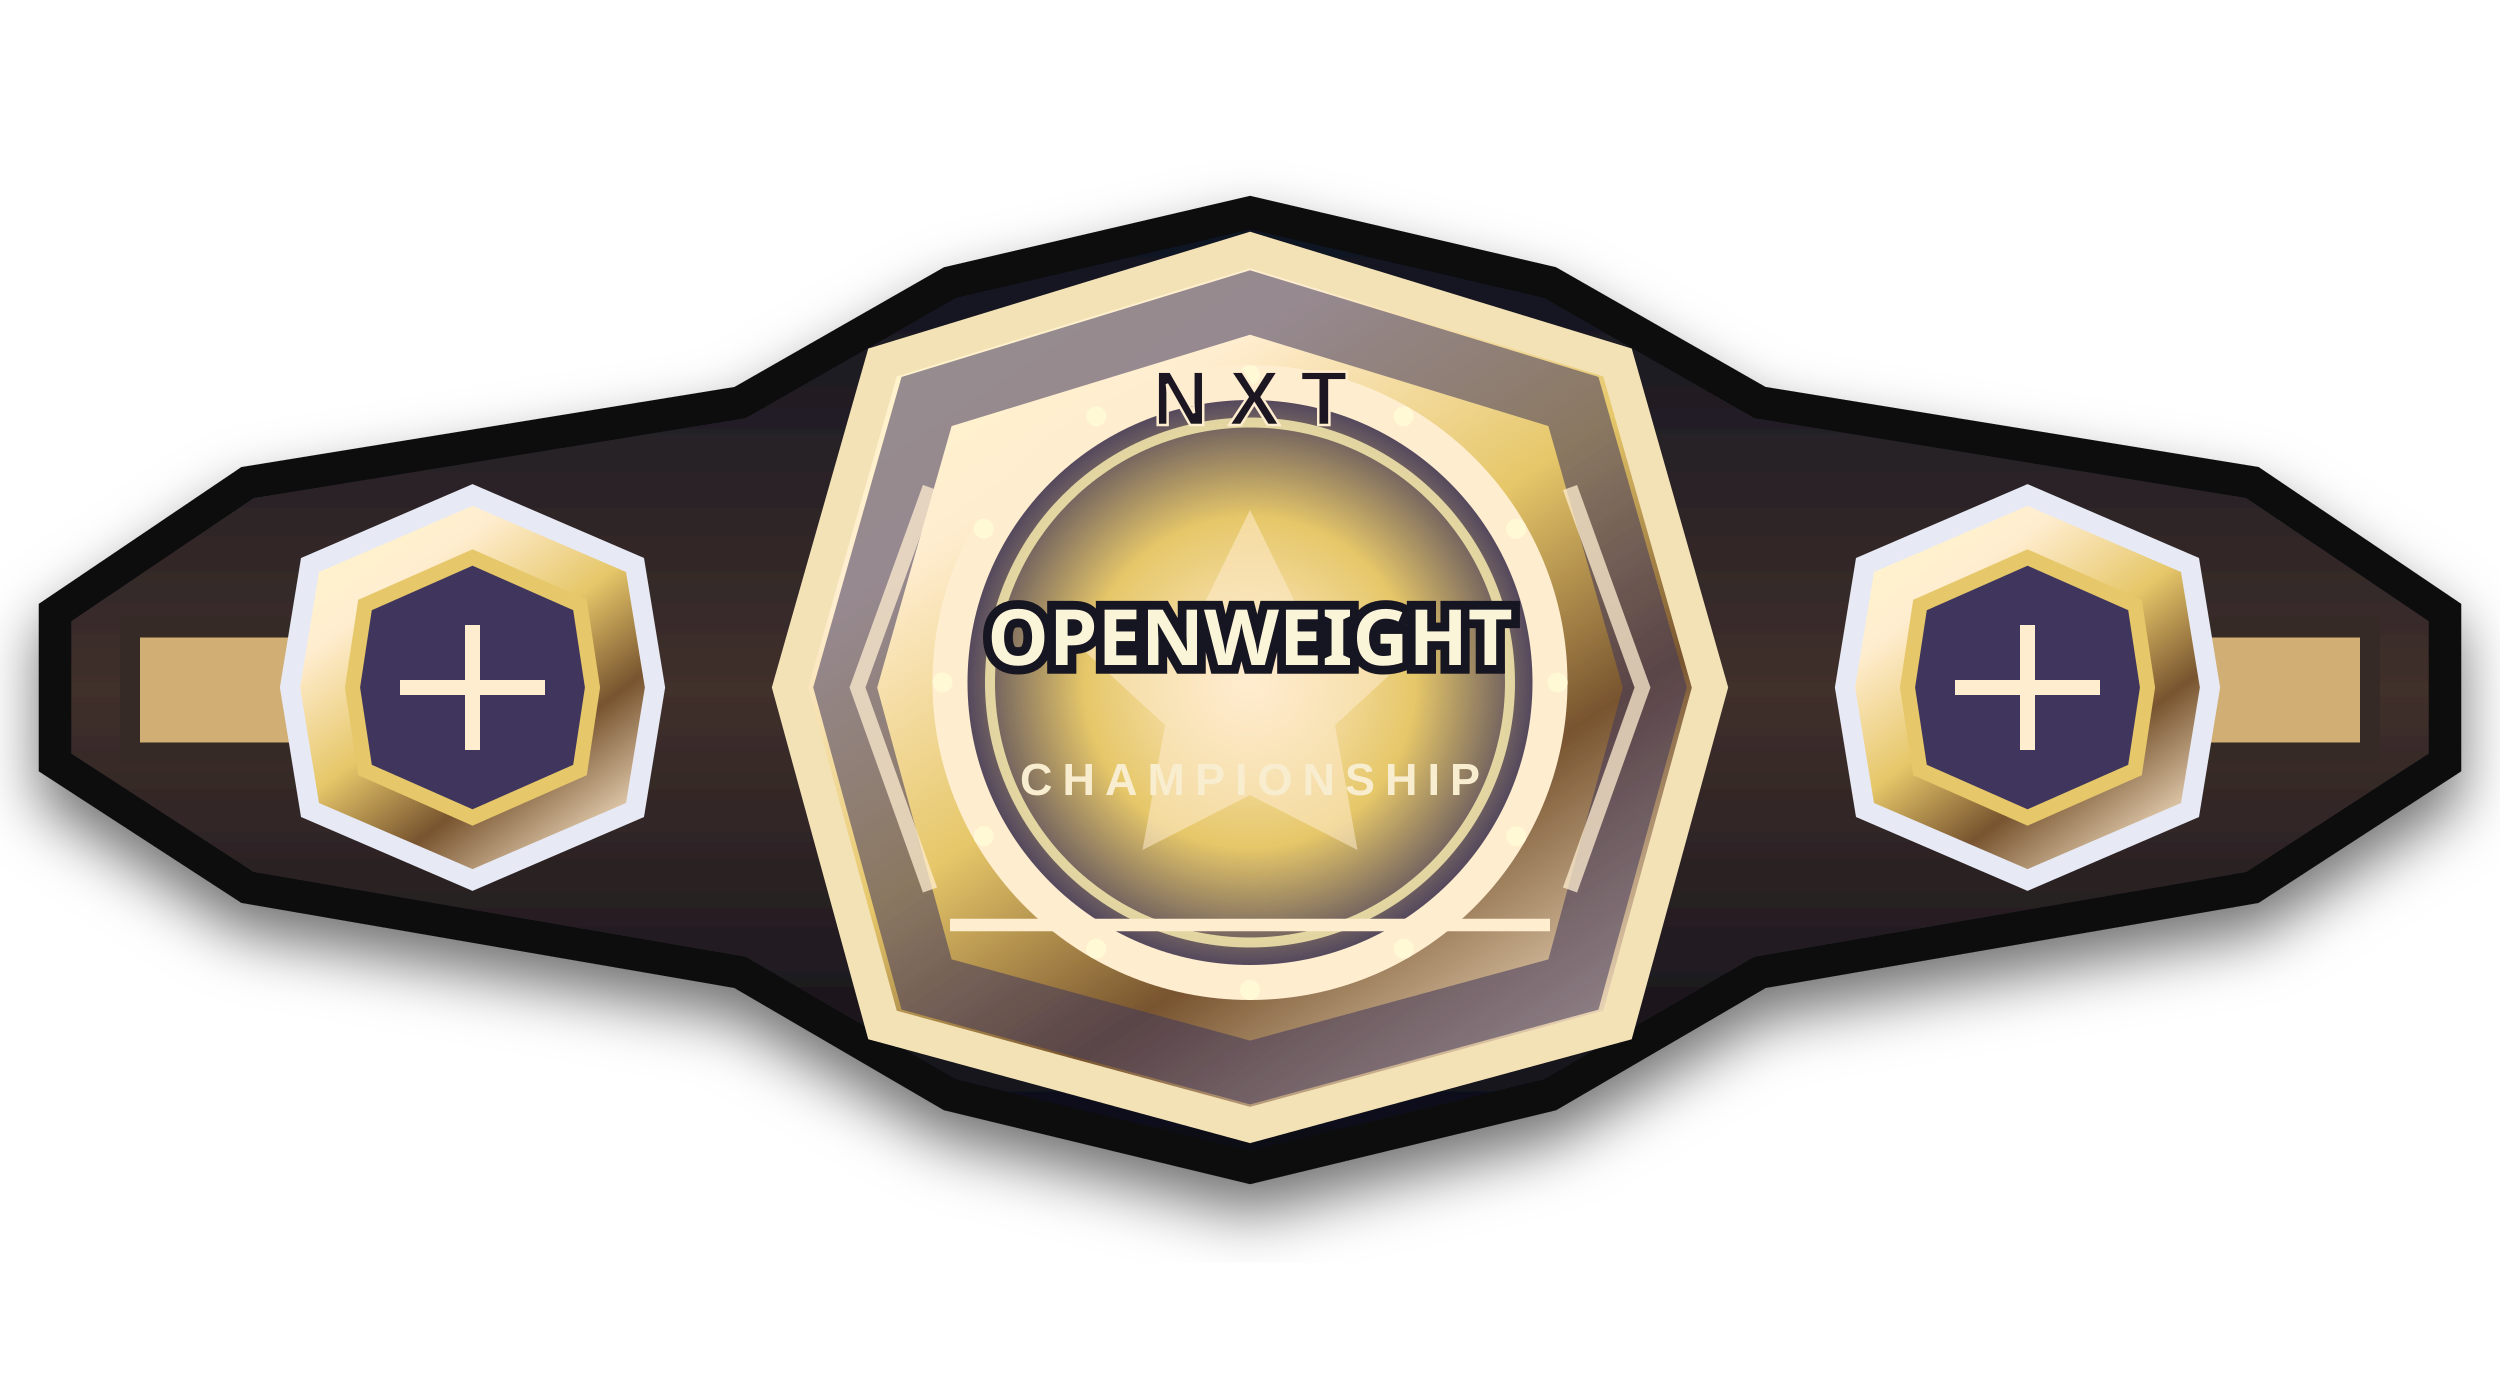
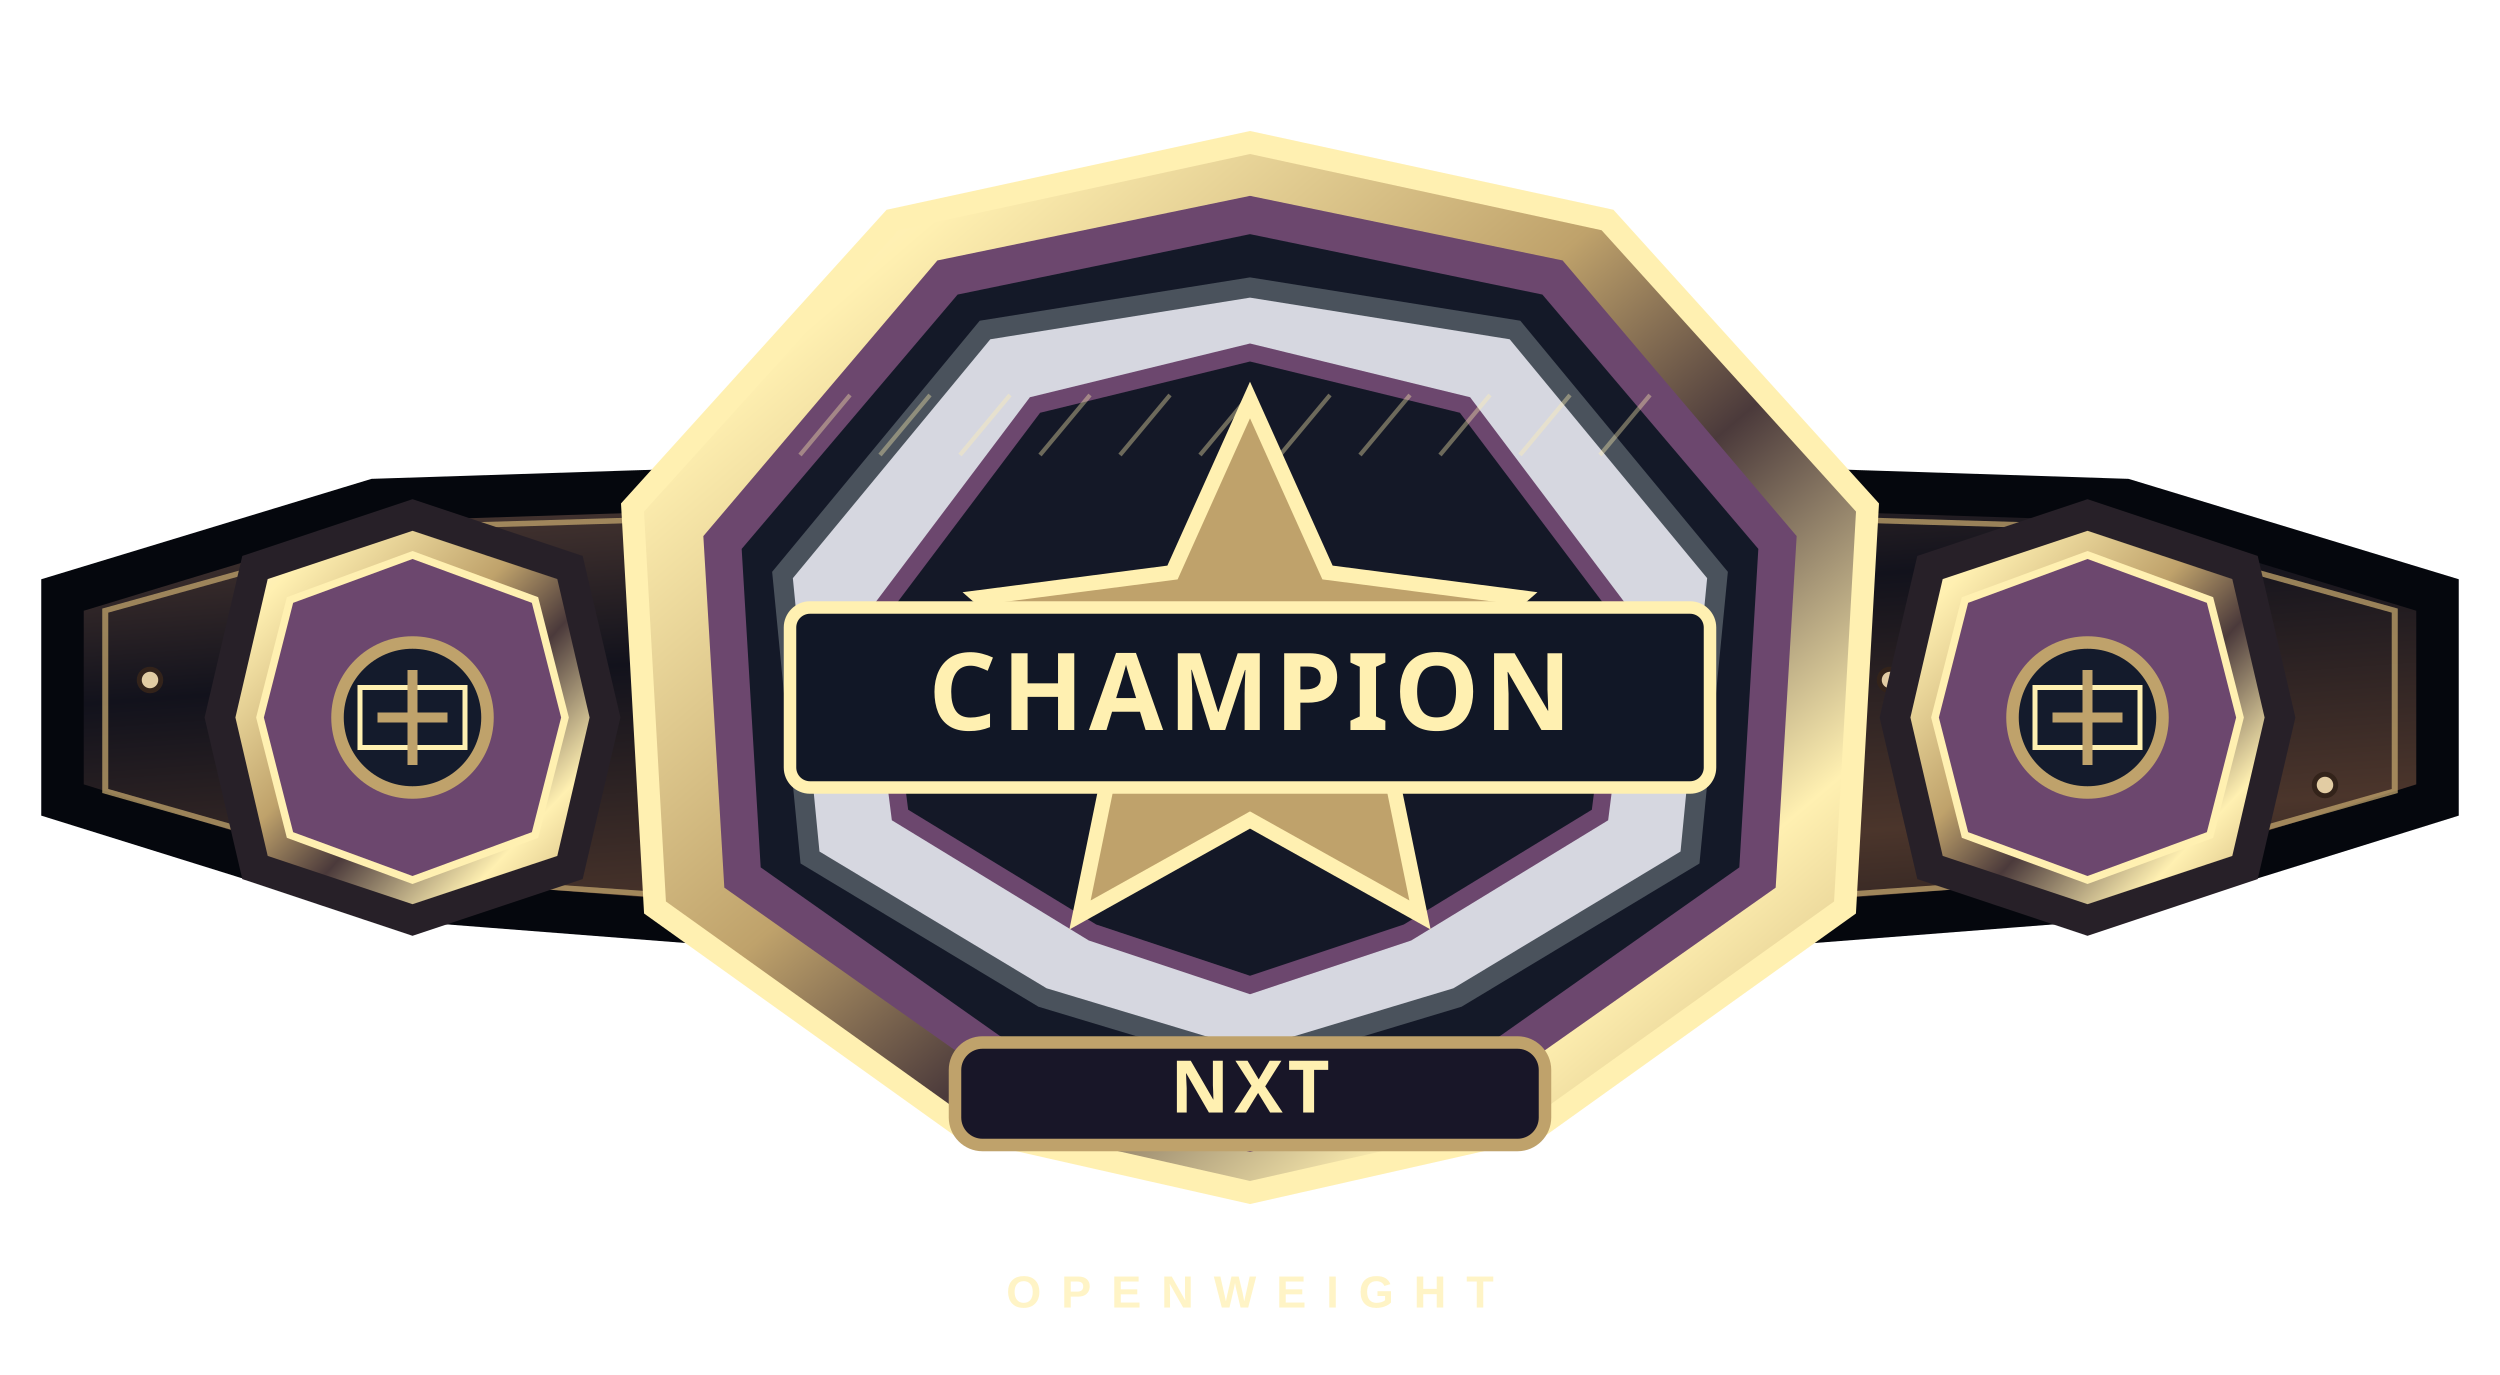
- <svg xmlns="http://www.w3.org/2000/svg" viewBox="0 0 1000 550" width="1000" height="550" role="img" aria-label="NXT OPENWEIGHT championship belt art">
+ <svg xmlns="http://www.w3.org/2000/svg" width="1000" height="550" viewBox="0 0 1000 550" role="img" aria-label="NXT DIVISION CHAMPIONSHIP illustration">
  <defs>
-     <linearGradient id="leather" x1="0" y1="0" x2="0" y2="1">
-       <stop stop-color="#0d1220" />
-       <stop offset=".5" stop-color="#40302b" />
-       <stop offset="1" stop-color="#090c18" />
+     <linearGradient id="leather" x1="0" x2=".2" y1="0" y2="1">
+       <stop stop-color="#151323" />
+       <stop offset=".25" stop-color="#4b3832" />
+       <stop offset=".46" stop-color="#12121c" />
+       <stop offset=".75" stop-color="#4b352b" />
+       <stop offset="1" stop-color="#111017" />
    </linearGradient>
-     <linearGradient id="gold" x1=".1" y1="0" x2=".8" y2="1">
-       <stop stop-color="#fff7c9" />
-       <stop offset=".25" stop-color="#ffedd0" />
-       <stop offset=".5" stop-color="#e6c769" />
-       <stop offset=".72" stop-color="#78542f" />
-       <stop offset="1" stop-color="#ffedd0" />
+     <linearGradient id="metal" x1="0" x2="1" y1="0" y2="1">
+       <stop stop-color="#fbf5df" />
+       <stop offset=".16" stop-color="#fff0b1" />
+       <stop offset=".43" stop-color="#bfa26b" />
+       <stop offset=".58" stop-color="#4b3a3b" />
+       <stop offset=".79" stop-color="#fff0b1" />
+       <stop offset="1" stop-color="#bfa26b" />
    </linearGradient>
-     <radialGradient id="face">
-       <stop stop-color="#ffedd0" />
-       <stop offset=".55" stop-color="#e6c769" />
-       <stop offset="1" stop-color="#3f365b" />
+     <radialGradient id="plate">
+       <stop stop-color="#fff0b1" />
+       <stop offset=".4" stop-color="#bfa26b" />
+       <stop offset=".78" stop-color="#6c476e" />
+       <stop offset="1" stop-color="#252436" />
    </radialGradient>
-     <filter id="shadow">
-       <feDropShadow dx="0" dy="12" stdDeviation="12" flood-opacity=".55" />
-     </filter>
  </defs>
-   <g filter="url(#shadow)">
-     <path d="M22 245 99 193 296 161 380 113 500 85 620 113 704 161 901 193 978 245 978 305 901 355 704 389 620 438 500 467 380 438 296 389 99 355 22 305Z" fill="url(#leather)" stroke="#07090c" stroke-width="13" />
-     <path d="M52 251h92v50H52zM856 251h92v50h-92z" fill="#d1ae73" stroke="#342b25" stroke-width="8" />
-     <g transform="translate(189 275)">
-       <path d="M0-77L65 -49 73 0 65 49 0 77 -65 49 -73 0 -65 -49Z" fill="url(#gold)" stroke="#e7e9f4" stroke-width="8" />
-       <path d="M0 -52L43 -33 48 0 43 33 0 52 -43 33 -48 0 -43 -33Z" fill="#3f365b" stroke="#e6c769" stroke-width="6" />
-       <path d="M-29 0H29M0-25V25" stroke="#ffedd0" stroke-width="6" />
-     </g>
-     <g transform="translate(811 275)">
-       <path d="M0-77L65 -49 73 0 65 49 0 77 -65 49 -73 0 -65 -49Z" fill="url(#gold)" stroke="#e7e9f4" stroke-width="8" />
-       <path d="M0 -52L43 -33 48 0 43 33 0 52 -43 33 -48 0 -43 -33Z" fill="#3f365b" stroke="#e6c769" stroke-width="6" />
-       <path d="M-29 0H29M0-25V25" stroke="#ffedd0" stroke-width="6" />
-     </g>
-     <path d="M500 100L647 145 684 275 647 410 500 450 353 410 316 275 353 145Z" fill="url(#gold)" stroke="#f4e2b7" stroke-width="14" />
-     <path d="M500 100L647 145 684 275 647 410 500 450 353 410 316 275 353 145Z" fill="none" stroke="#3f365b" stroke-width="28" opacity=".55" transform="translate(500 275) scale(.88) translate(-500 -275)" />
-     <circle cx="500" cy="273" r="120" fill="url(#face)" stroke="#ffedd0" stroke-width="14" />
-     <circle cx="500" cy="273" r="104" fill="none" stroke="#fff3b2" stroke-width="4" opacity=".8" />
-     <circle cx="623.0" cy="273.0" r="4" fill="#fff9d6" />
-     <circle cx="606.5" cy="334.5" r="4" fill="#fff9d6" />
-     <circle cx="561.5" cy="379.5" r="4" fill="#fff9d6" />
-     <circle cx="500.0" cy="396.0" r="4" fill="#fff9d6" />
-     <circle cx="438.5" cy="379.5" r="4" fill="#fff9d6" />
-     <circle cx="393.5" cy="334.5" r="4" fill="#fff9d6" />
-     <circle cx="377.0" cy="273.0" r="4" fill="#fff9d6" />
-     <circle cx="393.5" cy="211.5" r="4" fill="#fff9d6" />
-     <circle cx="438.5" cy="166.5" r="4" fill="#fff9d6" />
-     <circle cx="500.0" cy="150.0" r="4" fill="#fff9d6" />
-     <circle cx="561.5" cy="166.5" r="4" fill="#fff9d6" />
-     <circle cx="606.5" cy="211.5" r="4" fill="#fff9d6" />
-     <path d="M500 204l22 45 49 7 -37 34 9 50 -43 -22 -43 22 9 -50 -37 -34 49 -7Z" fill="#ffedd0" opacity="0.53" />
-     <text x="500" y="170" text-anchor="middle" font-family="Arial,sans-serif" font-size="31" font-weight="900" letter-spacing="8" fill="#1c1820" stroke="#ffedd0" stroke-width="1">NXT</text>
-     <text x="500" y="266" text-anchor="middle" textLength="232" lengthAdjust="spacingAndGlyphs" font-family="Impact,'Arial Black',sans-serif" font-size="31" font-weight="1000" fill="#faf5d8" stroke="#191622" stroke-width="7" paint-order="stroke">OPENWEIGHT</text>
-     <text x="500" y="318" text-anchor="middle" font-family="Arial,sans-serif" font-size="18" font-weight="900" letter-spacing="4" fill="#f8edcf">CHAMPIONSHIP</text>
-     <path d="M380 370h240" stroke="#ffedd0" stroke-width="5" />
-     <path d="M372 195l-29 80 29 81M628 195l29 80 -29 81" fill="none" stroke="#ffedd0" stroke-width="6" opacity=".75" />
+   <path d="M25 238 150 200 304 195 391 133 500 118 609 133 696 195 850 200 975 238 975 320 850 359 696 371 609 449 500 460 391 449 304 371 150 359 25 320Z" fill="url(#leather)" stroke="#05070d" stroke-width="17" />
+   <path d="M25 238 150 200 304 195 391 133 500 118 609 133 696 195 850 200 975 238 975 320 850 359 696 371 609 449 500 460 391 449 304 371 150 359 25 320Z" fill="none" stroke="#bfa26b" stroke-width="2.5" opacity=".76" transform="translate(500 290) scale(.964 .88) translate(-500 -290)" />
+   <circle cx="60" cy="272" r="4.3" fill="#e2cca3" stroke="#33231a" stroke-width="2" />
+   <circle cx="118" cy="314" r="4.3" fill="#e2cca3" stroke="#33231a" stroke-width="2" />
+   <circle cx="176" cy="272" r="4.3" fill="#e2cca3" stroke="#33231a" stroke-width="2" />
+   <circle cx="234" cy="314" r="4.3" fill="#e2cca3" stroke="#33231a" stroke-width="2" />
+   <circle cx="292" cy="272" r="4.3" fill="#e2cca3" stroke="#33231a" stroke-width="2" />
+   <circle cx="350" cy="314" r="4.3" fill="#e2cca3" stroke="#33231a" stroke-width="2" />
+   <circle cx="408" cy="272" r="4.3" fill="#e2cca3" stroke="#33231a" stroke-width="2" />
+   <circle cx="466" cy="314" r="4.3" fill="#e2cca3" stroke="#33231a" stroke-width="2" />
+   <circle cx="524" cy="272" r="4.3" fill="#e2cca3" stroke="#33231a" stroke-width="2" />
+   <circle cx="582" cy="314" r="4.3" fill="#e2cca3" stroke="#33231a" stroke-width="2" />
+   <circle cx="640" cy="272" r="4.3" fill="#e2cca3" stroke="#33231a" stroke-width="2" />
+   <circle cx="698" cy="314" r="4.3" fill="#e2cca3" stroke="#33231a" stroke-width="2" />
+   <circle cx="756" cy="272" r="4.3" fill="#e2cca3" stroke="#33231a" stroke-width="2" />
+   <circle cx="814" cy="314" r="4.3" fill="#e2cca3" stroke="#33231a" stroke-width="2" />
+   <circle cx="872" cy="272" r="4.3" fill="#e2cca3" stroke="#33231a" stroke-width="2" />
+   <circle cx="930" cy="314" r="4.3" fill="#e2cca3" stroke="#33231a" stroke-width="2" />
+   <g transform="translate(165 287)">
+     <path d="M0 -81 63 -60 77 0 63 60 0 81 -63 60 -77 0 -63 -60Z" fill="url(#metal)" stroke="#272028" stroke-width="12" />
+     <path d="M0 -65 49 -47 61 0 49 47 0 65 -49 47 -61 0 -49 -47Z" fill="#6c476e" stroke="#fff0b1" stroke-width="3" />
+     <circle r="30" fill="#141b2c" stroke="#bfa26b" stroke-width="5" />
+     <path d="M-21 -12H21V12H-21Z" fill="none" stroke="#fff0b1" stroke-width="2" />
+     <path d="M0 -19V19M-14 0H14" stroke="#bfa26b" stroke-width="4" />
  </g>
+   <g transform="translate(835 287)">
+     <path d="M0 -81 63 -60 77 0 63 60 0 81 -63 60 -77 0 -63 -60Z" fill="url(#metal)" stroke="#272028" stroke-width="12" />
+     <path d="M0 -65 49 -47 61 0 49 47 0 65 -49 47 -61 0 -49 -47Z" fill="#6c476e" stroke="#fff0b1" stroke-width="3" />
+     <circle r="30" fill="#141b2c" stroke="#bfa26b" stroke-width="5" />
+     <path d="M-21 -12H21V12H-21Z" fill="none" stroke="#fff0b1" stroke-width="2" />
+     <path d="M0 -19V19M-14 0H14" stroke="#bfa26b" stroke-width="4" />
+   </g>
+   <path d="M500 57 643 88 747 203 738 363 615 451 500 477 385 451 262 363 253 203 357 88Z" fill="url(#metal)" stroke="#fff0b1" stroke-width="9" />
+   <path d="M500 86 621 111 711 217 703 351 598 425 500 453 402 425 297 351 289 217 379 111Z" fill="#141928" stroke="#6c476e" stroke-width="15" />
+   <path d="M500 115 606 132 687 230 676 343 583 399 500 424 417 399 324 343 313 230 394 132Z" fill="#d6d7e0" stroke="#4a525c" stroke-width="8" />
+   <path d="M500 141 586 162 650 247 640 326 563 373 500 394 437 373 360 326 350 247 414 162Z" fill="#141827" stroke="#6c476e" stroke-width="7" />
+   <path d="M500 160l31 69 77 10 -56 49 16 78 -68 -38 -68 38 16 -78 -56 -49 77 -10Z" fill="#bfa26b" stroke="#fff0b1" stroke-width="6" />
+   <path d="M345 280h310" stroke="#fff0b1" stroke-width="7" />
+   <rect x="316" y="243" width="368" height="72" rx="8" fill="#111726" stroke="#fff0b1" stroke-width="5" />
+   <text x="500" y="292" text-anchor="middle" font-family="Impact,'Arial Black',sans-serif" font-size="43" font-weight="1000" textLength="295" lengthAdjust="spacingAndGlyphs" letter-spacing="2" fill="#fff0b1">CHAMPION</text>
+   <path d="M340 158l-20 24" stroke="#fff0b1" stroke-width="1.7" opacity=".38" />
+   <path d="M372 158l-20 24" stroke="#fff0b1" stroke-width="1.7" opacity=".38" />
+   <path d="M404 158l-20 24" stroke="#fff0b1" stroke-width="1.7" opacity=".38" />
+   <path d="M436 158l-20 24" stroke="#fff0b1" stroke-width="1.7" opacity=".38" />
+   <path d="M468 158l-20 24" stroke="#fff0b1" stroke-width="1.7" opacity=".38" />
+   <path d="M500 158l-20 24" stroke="#fff0b1" stroke-width="1.7" opacity=".38" />
+   <path d="M532 158l-20 24" stroke="#fff0b1" stroke-width="1.7" opacity=".38" />
+   <path d="M564 158l-20 24" stroke="#fff0b1" stroke-width="1.7" opacity=".38" />
+   <path d="M596 158l-20 24" stroke="#fff0b1" stroke-width="1.7" opacity=".38" />
+   <path d="M628 158l-20 24" stroke="#fff0b1" stroke-width="1.7" opacity=".38" />
+   <path d="M660 158l-20 24" stroke="#fff0b1" stroke-width="1.7" opacity=".38" />
+   <rect x="382" y="417" width="236" height="41" rx="11" fill="#181628" stroke="#bfa26b" stroke-width="5" />
+   <text x="500" y="445" text-anchor="middle" font-family="Impact,'Arial Black',sans-serif" font-size="29" textLength="190" lengthAdjust="spacingAndGlyphs" font-weight="1000" letter-spacing="2" fill="#fff0b1">NXT</text>
+   <text x="500" y="523" text-anchor="middle" fill="#fff0b1" opacity=".73" font-family="Arial,sans-serif" font-size="18" letter-spacing="8" font-weight="900">OPENWEIGHT</text>
</svg>
